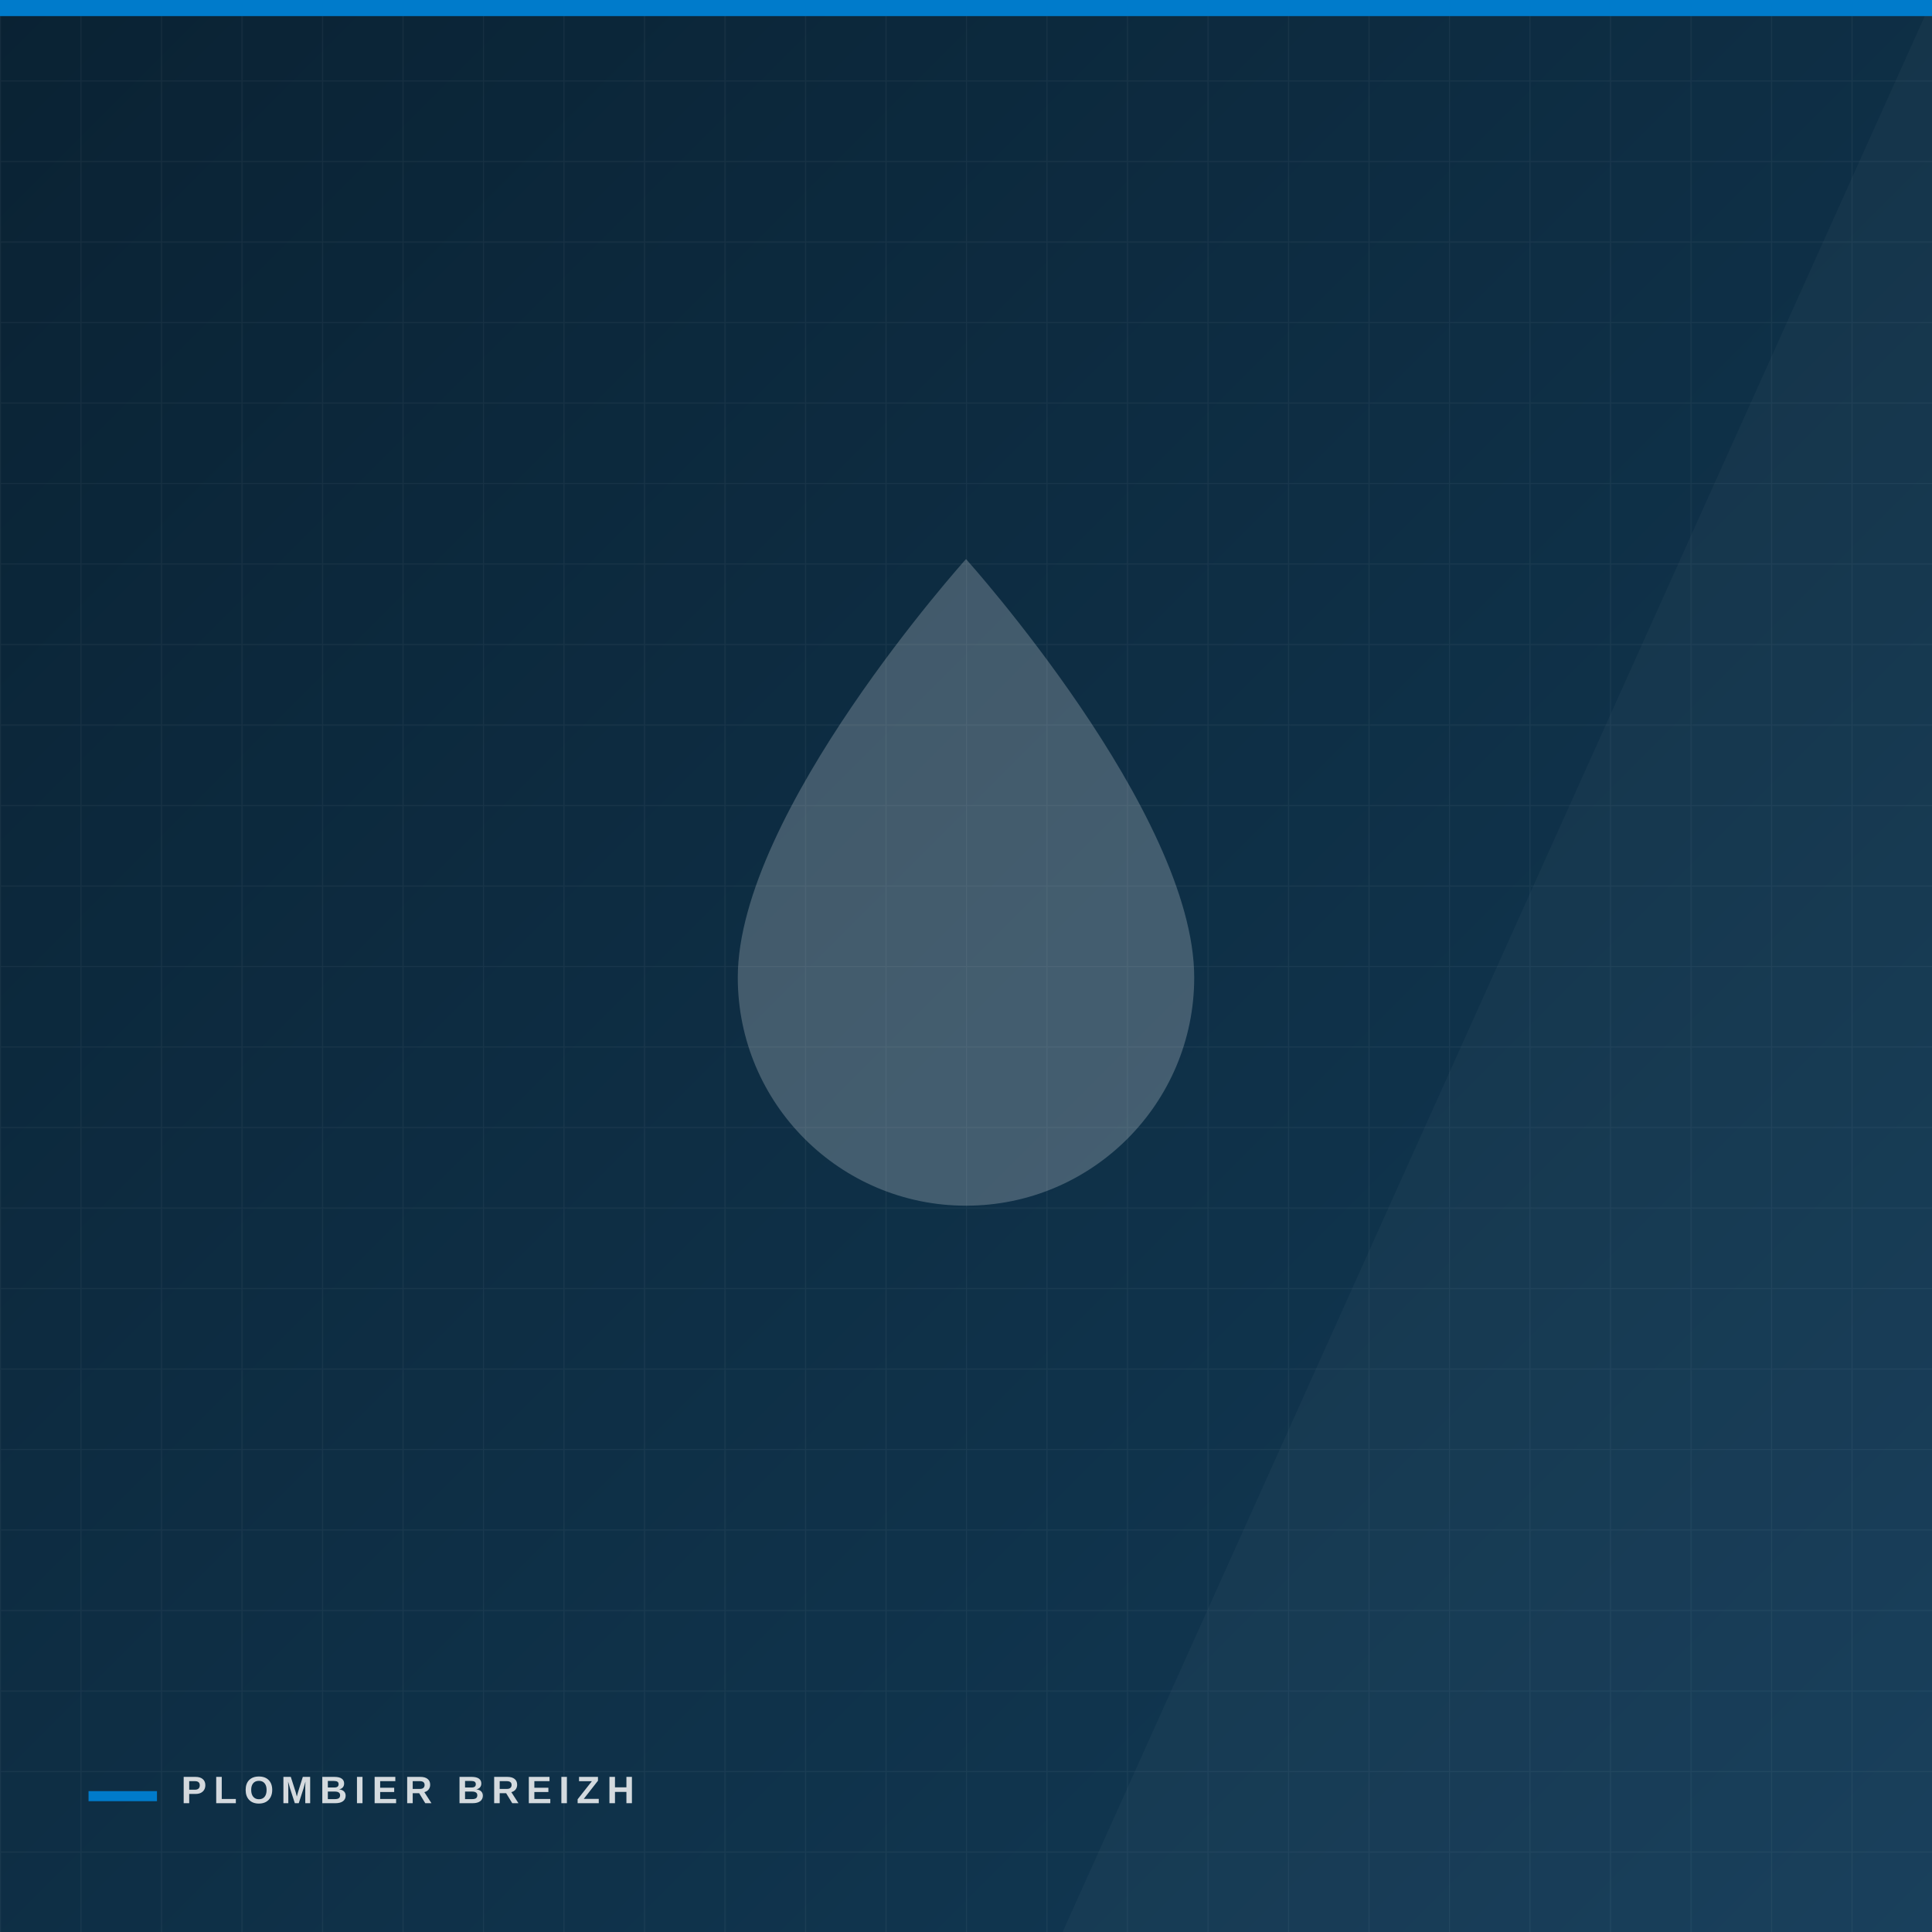
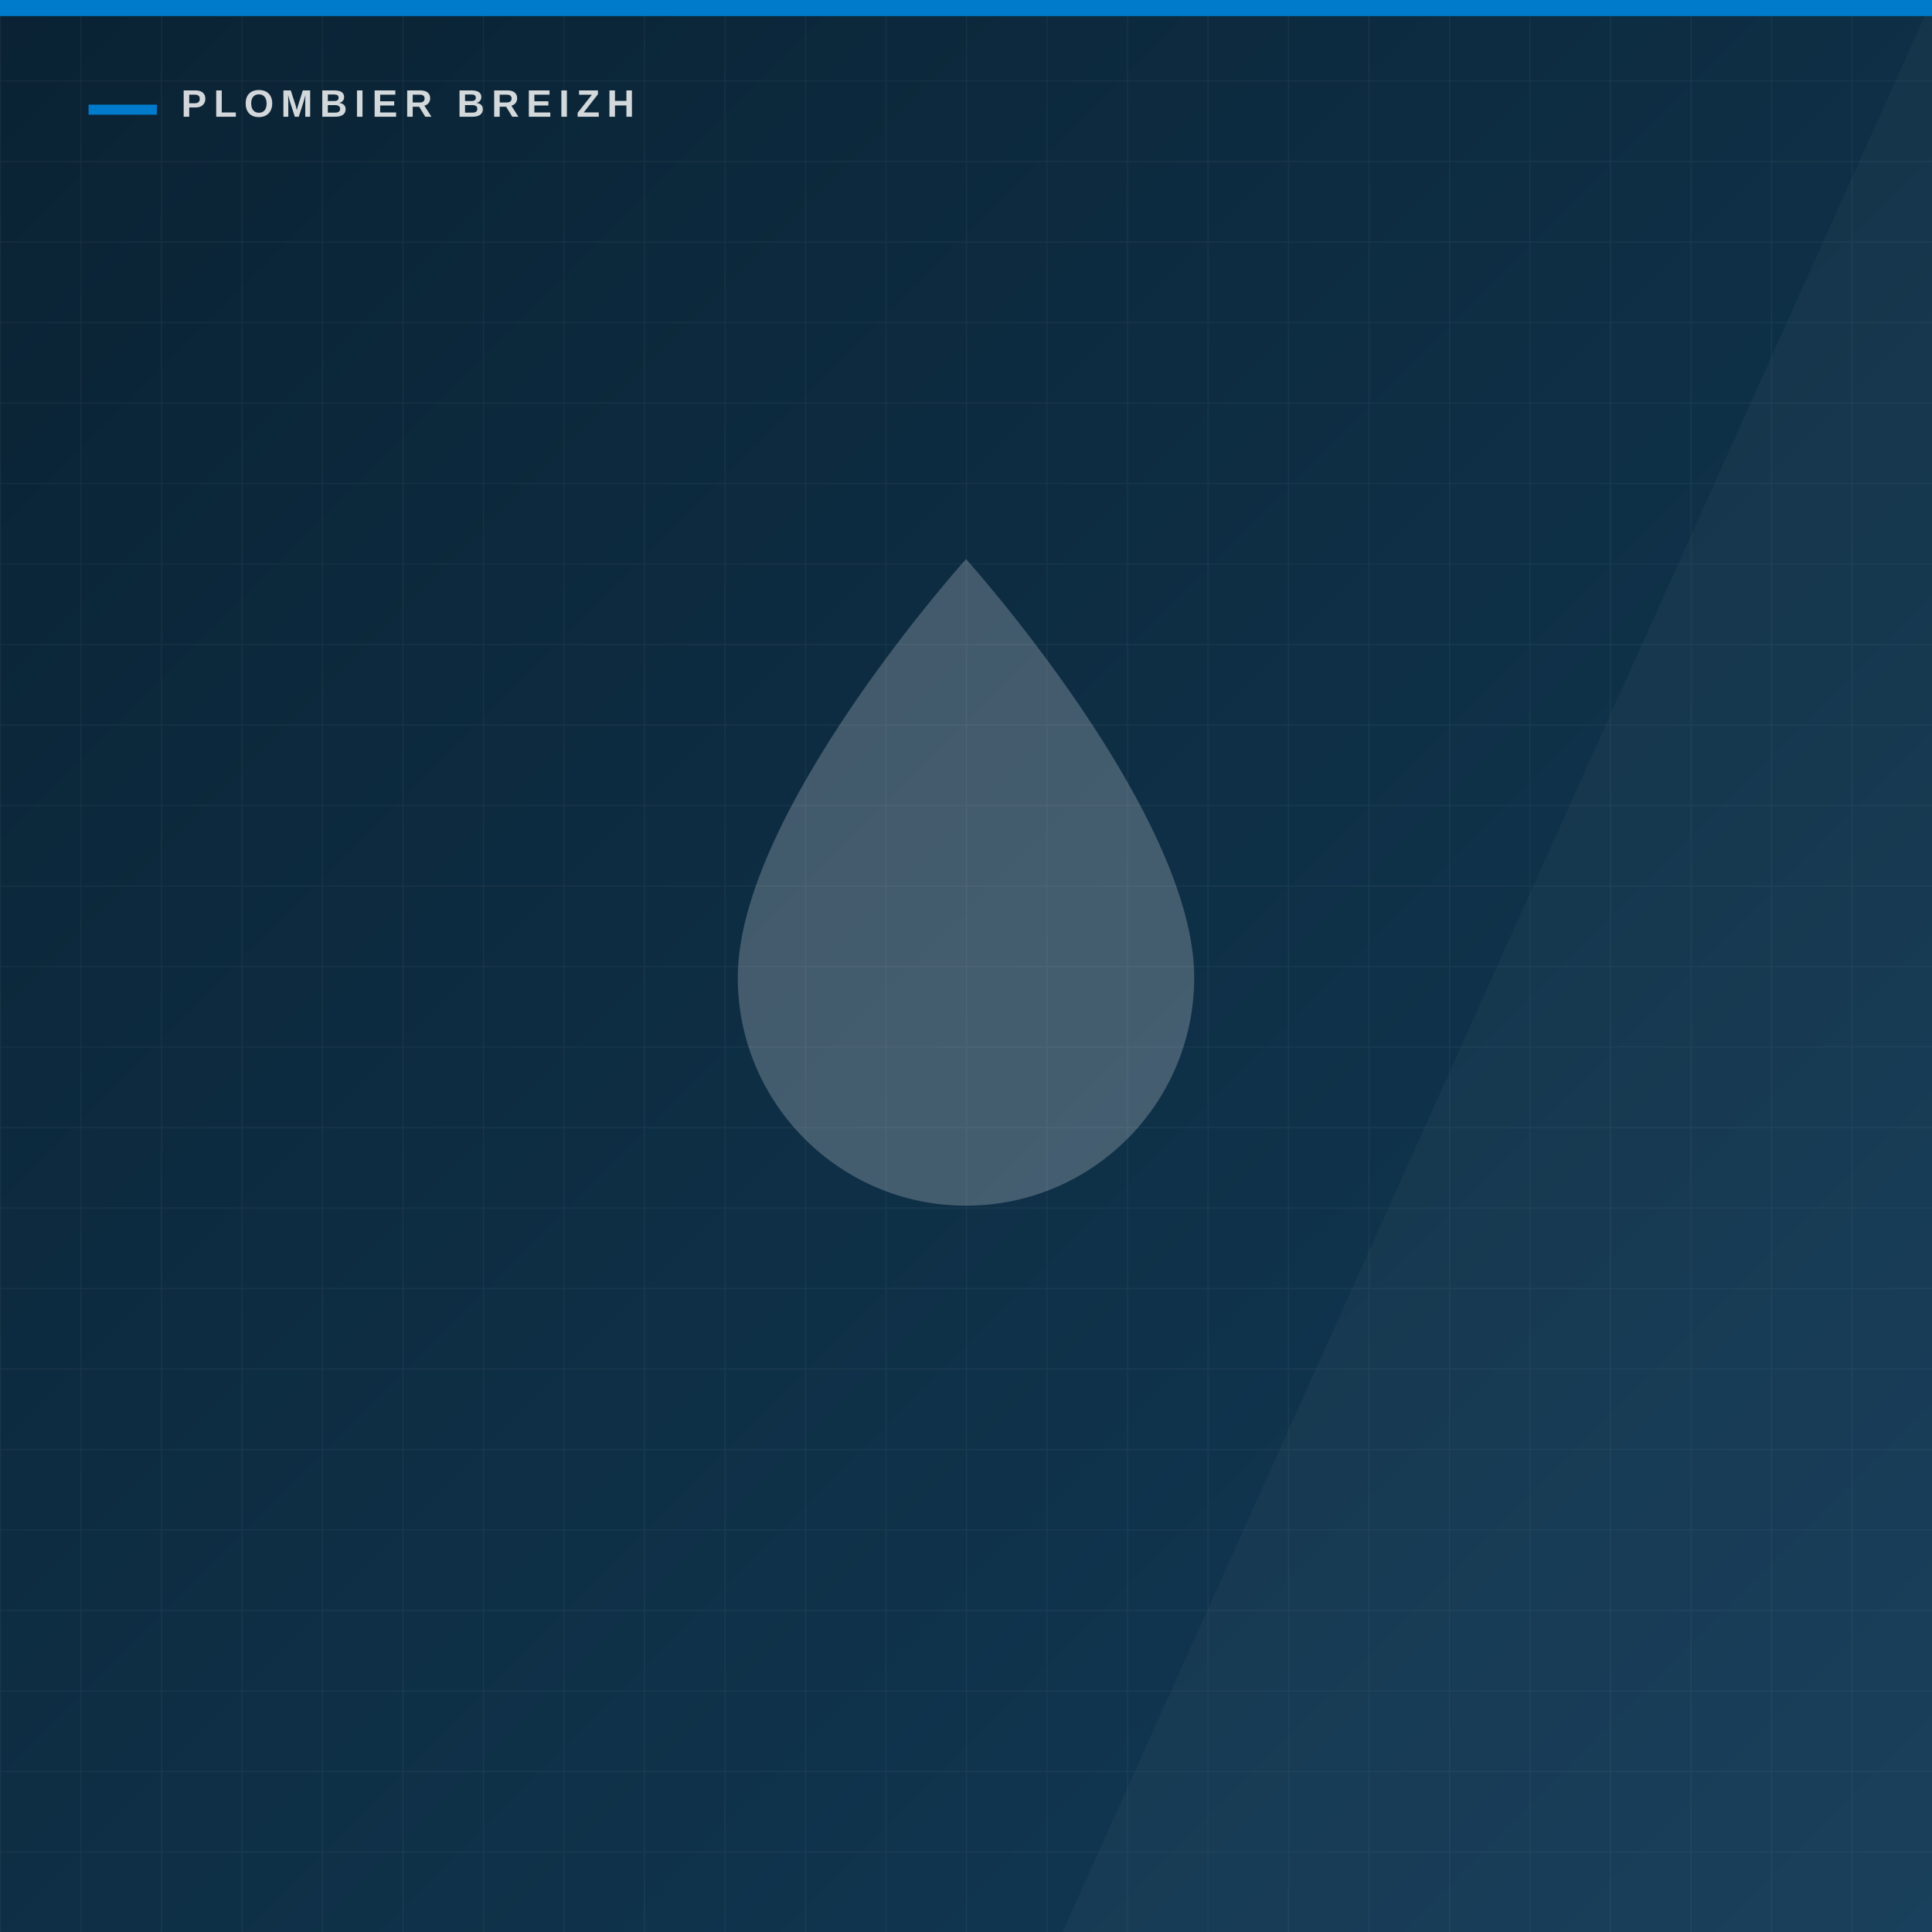
<svg xmlns="http://www.w3.org/2000/svg" viewBox="0 0 960 960" width="960" height="960" role="presentation">
  <defs>
    <linearGradient id="g" x1="0" y1="0" x2="1" y2="1">
      <stop offset="0" stop-color="#0A2233" />
      <stop offset="1" stop-color="#123B57" />
    </linearGradient>
    <pattern id="p" width="40" height="40" patternUnits="userSpaceOnUse">
      <path d="M40 0H0v40" fill="none" stroke="#FFFFFF" stroke-opacity="0.05" stroke-width="1" />
    </pattern>
  </defs>
  <rect width="960" height="960" fill="url(#g)" />
  <rect width="960" height="960" fill="url(#p)" />
  <path d="M960 0 L960 960 L528 960 Z" fill="#FFFFFF" fill-opacity="0.03" />
  <rect x="0" y="0" width="960" height="8" fill="#007BCB" />
  <g transform="translate(278.4 240) scale(6.300)">
    <path d="M32 6C32 6 14 26 14 39a18 18 0 0 0 36 0C50 26 32 6 32 6Z" fill="#FFFFFF" fill-opacity="0.22" />
  </g>
-   <g transform="translate(44 916)">
+   <g transform="translate(44 78)">
    <rect x="0" y="-26" width="34" height="5" fill="#007BCB" />
    <text x="46" y="-20" font-family="Segoe UI,Helvetica Neue,Arial,sans-serif" font-size="19" font-weight="700" letter-spacing="3.5" fill="#FFFFFF" fill-opacity="0.82">PLOMBIER BREIZH</text>
  </g>
</svg>
